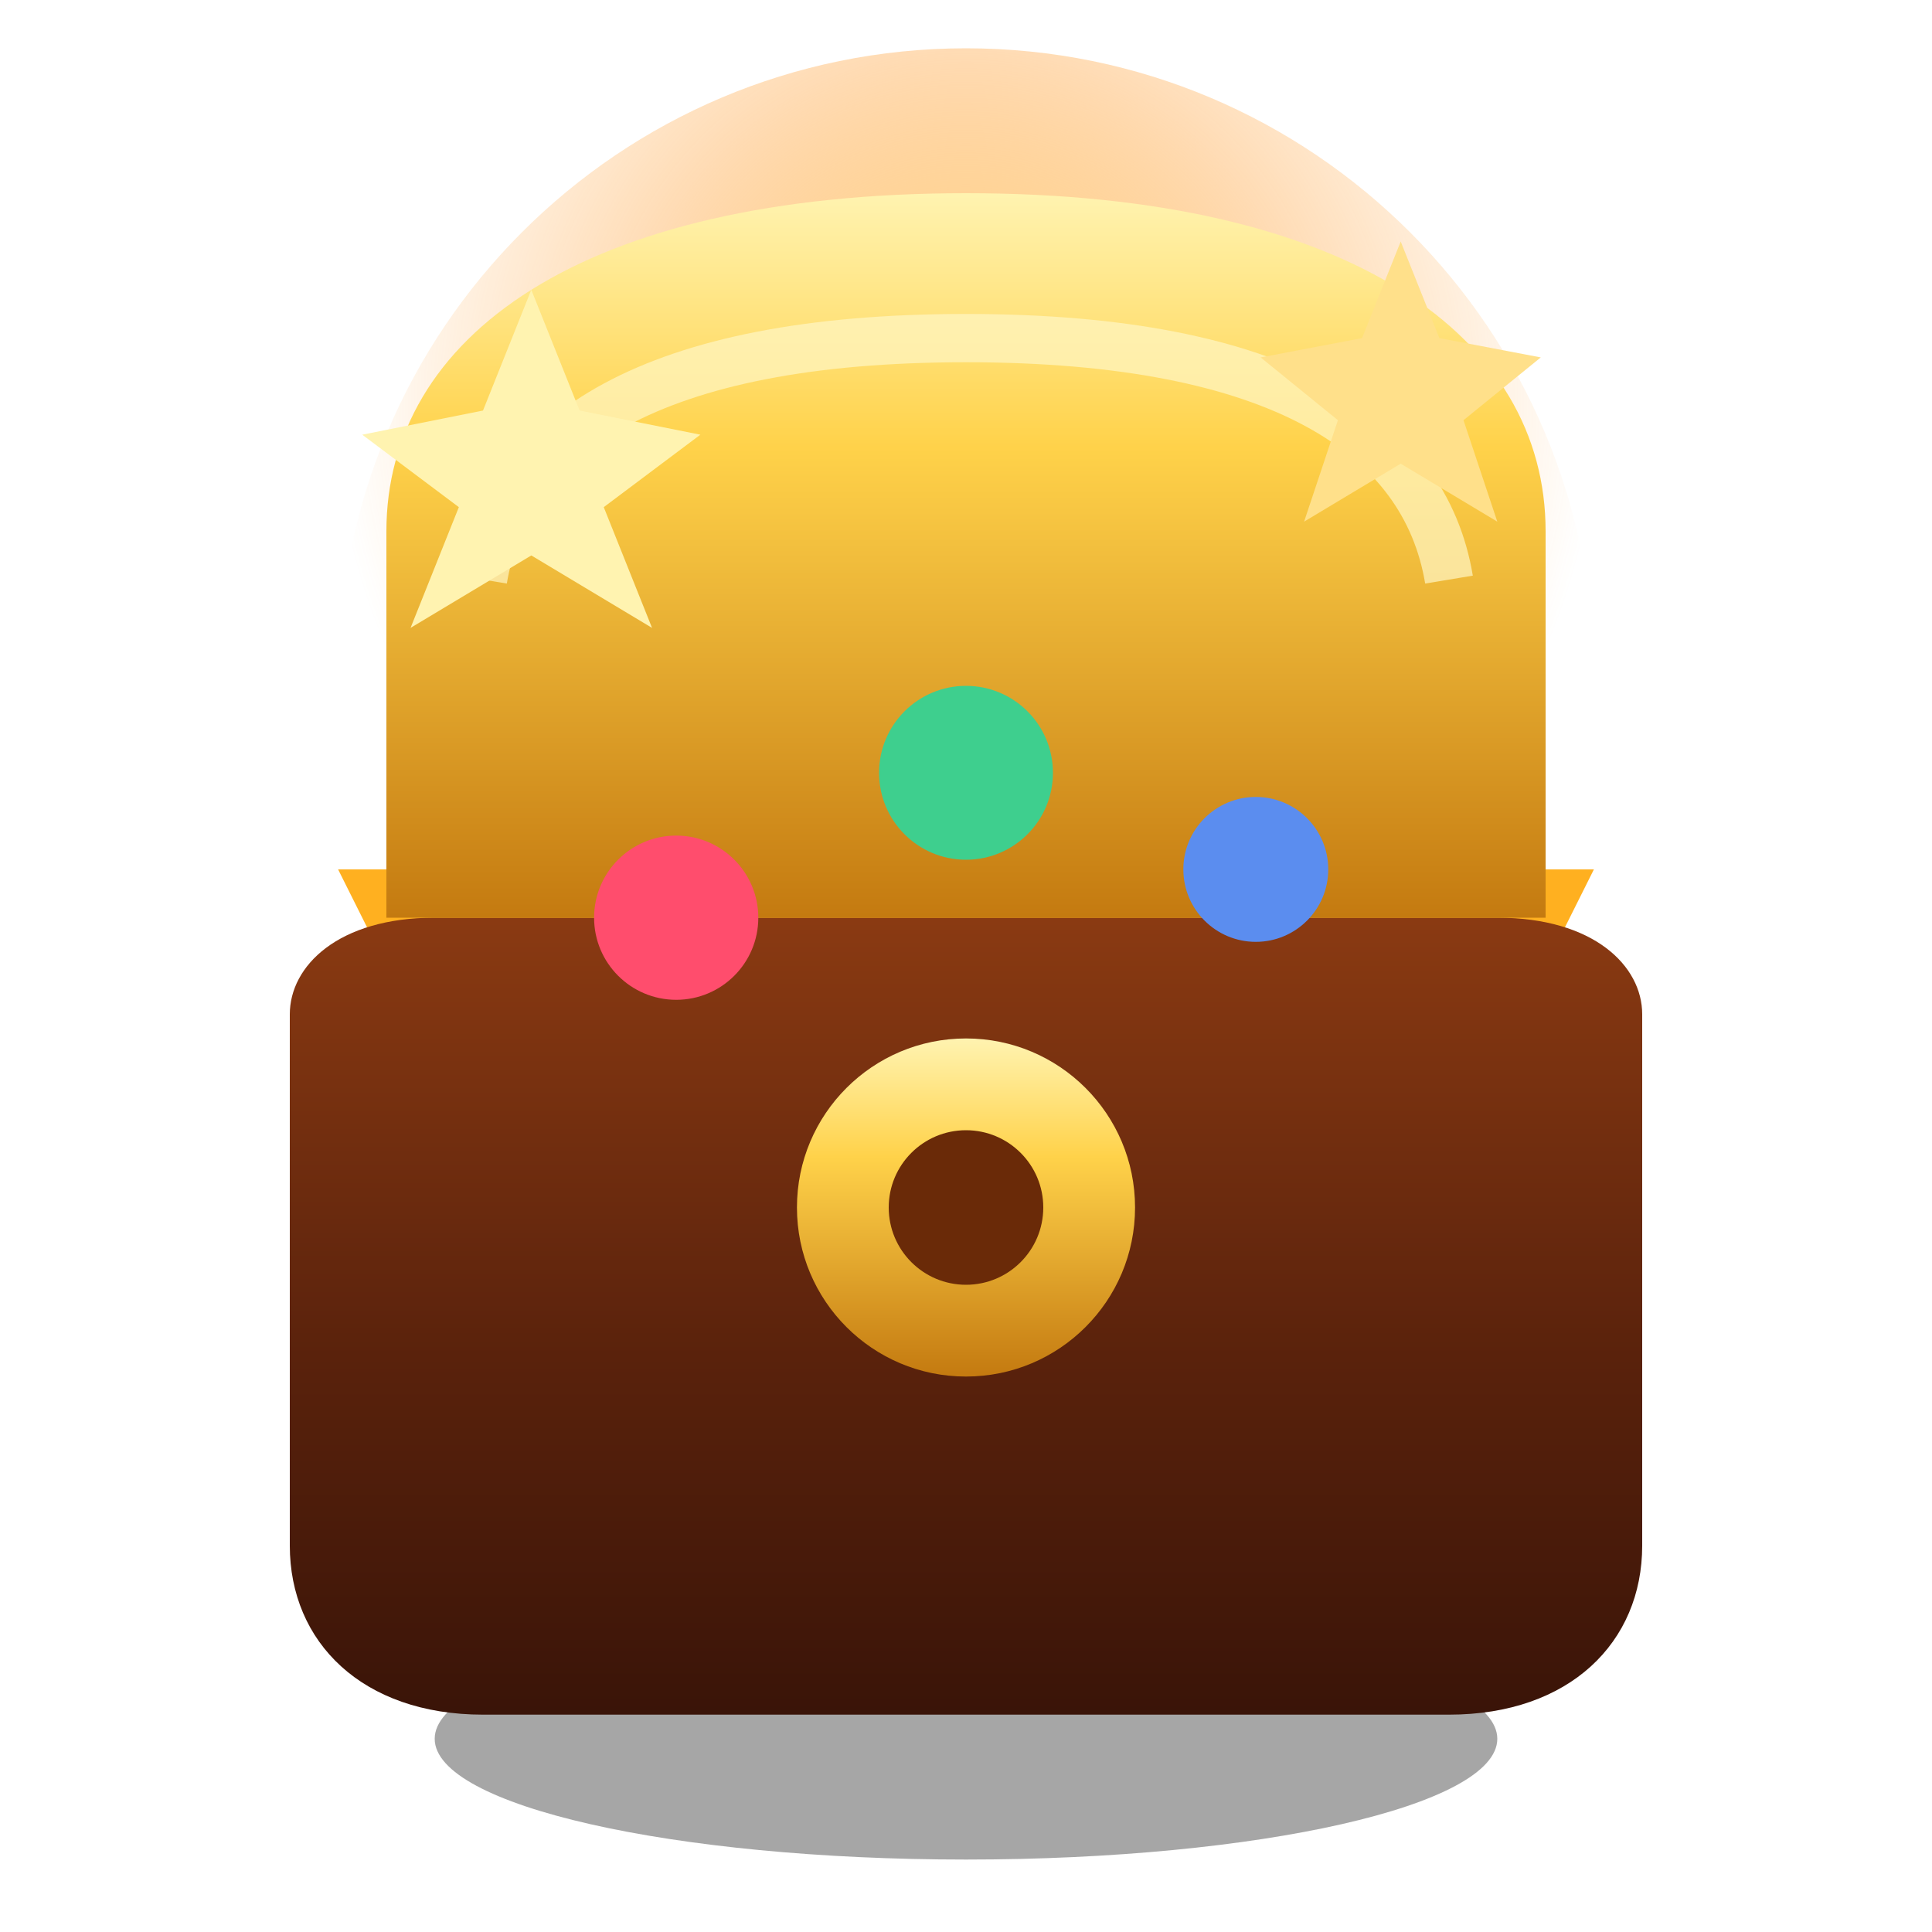
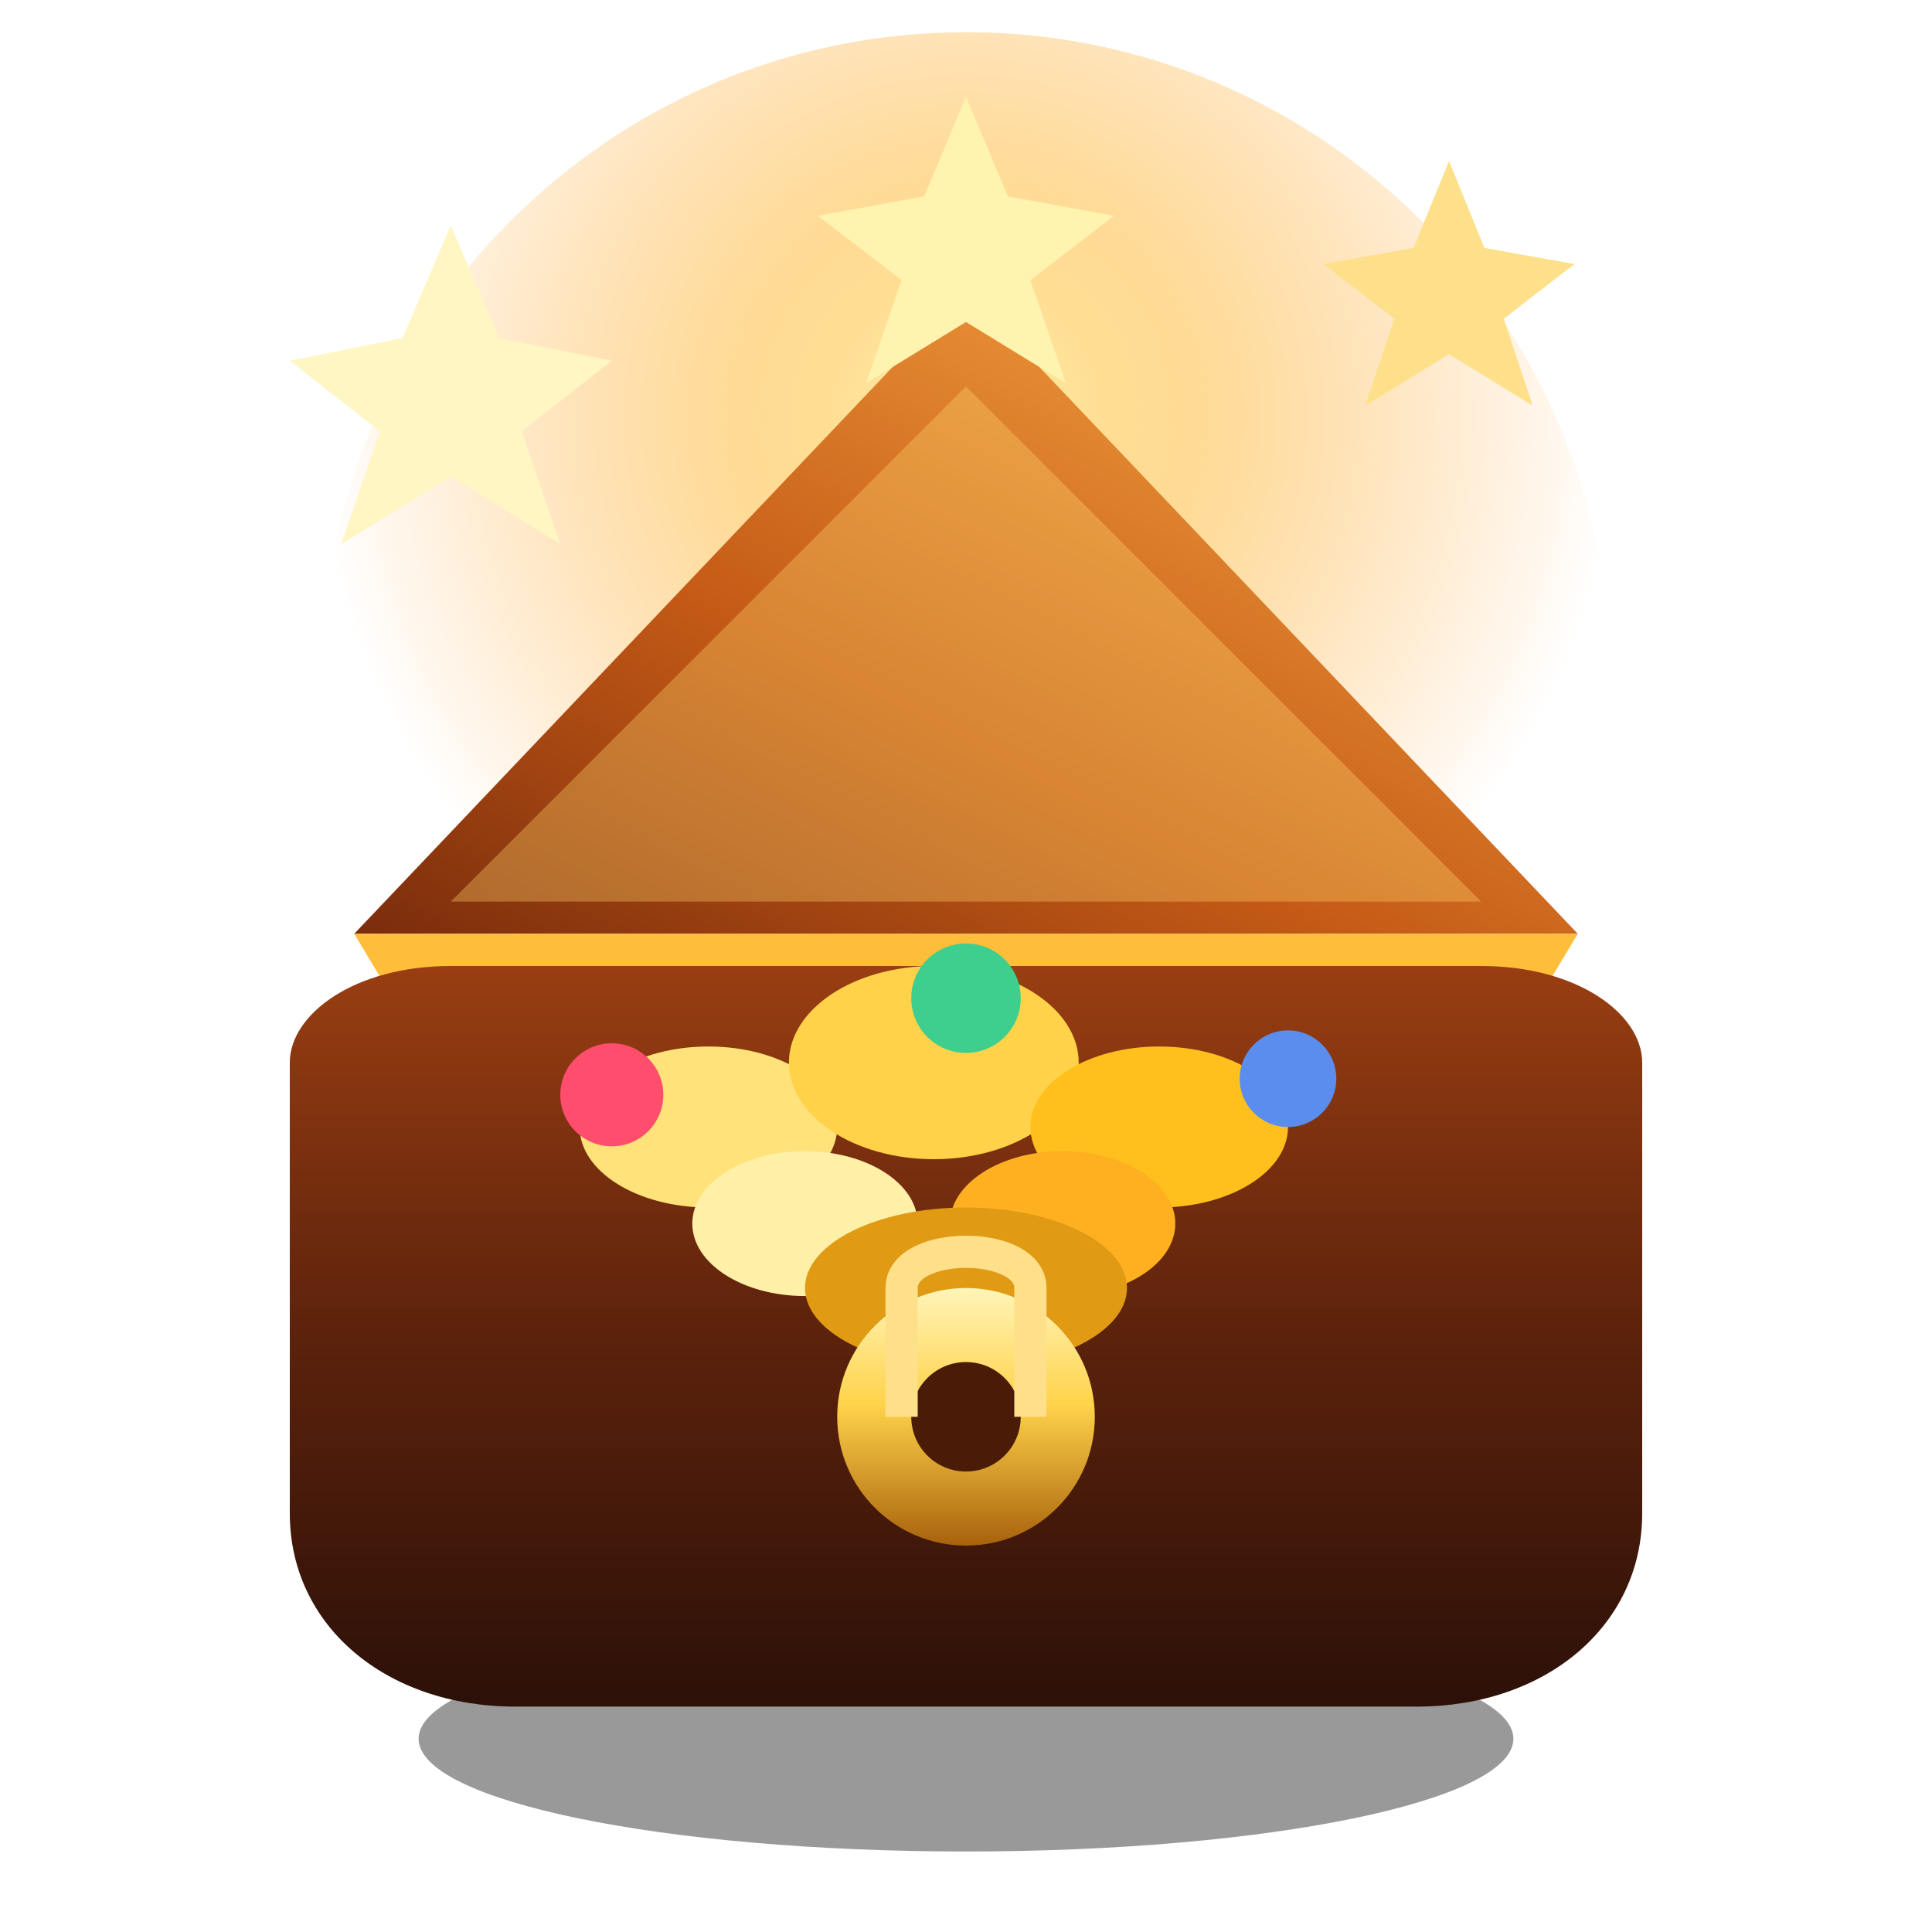
- <svg xmlns="http://www.w3.org/2000/svg" viewBox="0 0 80 80">
+ <svg xmlns="http://www.w3.org/2000/svg" viewBox="0 0 120 120">
  <defs>
-     <linearGradient id="wood" x1="0" y1="0" x2="0" y2="1">
-       <stop offset="0%" stop-color="#8a3a12" />
-       <stop offset="55%" stop-color="#5a220c" />
-       <stop offset="100%" stop-color="#3a1408" />
+     <linearGradient id="lid" x1="0" y1="1" x2="1" y2="0">
+       <stop offset="0%" stop-color="#7a2c0c" />
+       <stop offset="40%" stop-color="#c45a16" />
+       <stop offset="100%" stop-color="#ffb24a" />
    </linearGradient>
-     <linearGradient id="gold" x1="0" y1="0" x2="0" y2="1">
-       <stop offset="0%" stop-color="#fff3b0" />
-       <stop offset="35%" stop-color="#ffd24a" />
-       <stop offset="100%" stop-color="#c47a10" />
+     <linearGradient id="box" x1="0" y1="0" x2="0" y2="1">
+       <stop offset="0%" stop-color="#9a3e12" />
+       <stop offset="50%" stop-color="#5c220c" />
+       <stop offset="100%" stop-color="#2c1008" />
    </linearGradient>
-     <radialGradient id="glow" cx="50%" cy="28%">
-       <stop offset="0%" stop-color="#ffe08a" stop-opacity="0.95" />
-       <stop offset="55%" stop-color="#ff9a2a" stop-opacity="0.35" />
-       <stop offset="100%" stop-color="#ff9a2a" stop-opacity="0" />
+     <linearGradient id="trim" x1="0" y1="0" x2="0" y2="1">
+       <stop offset="0%" stop-color="#fff4b8" />
+       <stop offset="45%" stop-color="#ffd34a" />
+       <stop offset="100%" stop-color="#a8620c" />
+     </linearGradient>
+     <radialGradient id="halo" cx="50%" cy="30%">
+       <stop offset="0%" stop-color="#fff3b0" stop-opacity="0.95" />
+       <stop offset="40%" stop-color="#ffb020" stop-opacity="0.45" />
+       <stop offset="100%" stop-color="#ff8a00" stop-opacity="0" />
    </radialGradient>
  </defs>
-   <ellipse cx="40" cy="72" rx="22" ry="5" fill="#000" opacity="0.35" />
-   <circle cx="40" cy="28" r="26" fill="url(#glow)" />
-   <path d="M14 36h52l-4 8H18z" fill="#ffb020" />
-   <path d="M12 42c0-2 2-4 6-4h44c4 0 6 2 6 4v22c0 4-3 7-8 7H20c-5 0-8-3-8-7z" fill="url(#wood)" />
-   <path d="M12 48h56" stroke="url(#gold)" stroke-width="5" />
-   <path d="M18 42v29" stroke="url(#gold)" stroke-width="3.2" />
-   <path d="M62 42v29" stroke="url(#gold)" stroke-width="3.2" />
-   <path d="M16 22c0-8 8-14 24-14s24 6 24 14v16H16z" fill="url(#gold)" />
-   <path d="M20 24c1-6 7-10 20-10s19 4 20 10" fill="none" stroke="#fff6c4" stroke-width="2" opacity="0.7" />
-   <circle cx="40" cy="50" r="7" fill="url(#gold)" />
-   <circle cx="40" cy="50" r="3.2" fill="#6a2a08" />
-   <circle cx="28" cy="38" r="3.4" fill="#ff4d6d" />
-   <circle cx="52" cy="36" r="3" fill="#5b8def" />
-   <circle cx="40" cy="32" r="3.6" fill="#3ecf8e" />
-   <path d="M22 12l2 5 5 1-4 3 2 5-5-3-5 3 2-5-4-3 5-1z" fill="#fff3b0" />
-   <path d="M58 10l1.6 4 4.2.8-3.2 2.6 1.4 4.2-4-2.4-4 2.4 1.4-4.2-3.2-2.6 4.2-.8z" fill="#ffe08a" />
+   <ellipse cx="60" cy="108" rx="34" ry="7" fill="#000" opacity="0.4" />
+   <circle cx="60" cy="42" r="40" fill="url(#halo)" />
+   <path d="M22 58 L60 18 L98 58 Z" fill="url(#lid)" />
+   <path d="M28 56 L60 24 L92 56 Z" fill="#ffd36a" opacity="0.35" />
+   <path d="M22 58h76l-6 10H28z" fill="#ffbe3a" />
+   <path d="M18 66c0-3 4-6 10-6h64c6 0 10 3 10 6v28c0 7-6 12-14 12H32c-8 0-14-5-14-12z" fill="url(#box)" />
+   <path d="M18 74h84" stroke="url(#trim)" stroke-width="7" stroke-linecap="round" />
+   <path d="M30 62v42" stroke="url(#trim)" stroke-width="4" />
+   <path d="M90 62v42" stroke="url(#trim)" stroke-width="4" />
+   <path d="M24 96h72" stroke="url(#trim)" stroke-width="3.5" />
+   <ellipse cx="44" cy="70" rx="8" ry="5" fill="#ffe27a" />
+   <ellipse cx="58" cy="66" rx="9" ry="6" fill="#ffd24a" />
+   <ellipse cx="72" cy="70" rx="8" ry="5" fill="#ffc01e" />
+   <ellipse cx="50" cy="76" rx="7" ry="4.5" fill="#fff0a8" />
+   <ellipse cx="66" cy="76" rx="7" ry="4.5" fill="#ffb020" />
+   <ellipse cx="60" cy="80" rx="10" ry="5" fill="#e09a14" />
+   <circle cx="38" cy="68" r="3.2" fill="#ff4d6d" />
+   <circle cx="80" cy="67" r="3" fill="#5b8def" />
+   <circle cx="60" cy="62" r="3.4" fill="#3ecf8e" />
+   <circle cx="60" cy="88" r="8" fill="url(#trim)" />
+   <circle cx="60" cy="88" r="3.4" fill="#4a1c08" />
+   <path d="M56 88v-8c0-3 8-3 8 0v8" fill="none" stroke="#ffe08a" stroke-width="2" />
+   <path d="M28 14l3 7 7 1.4-5.6 4.4 2.4 7-6.8-4.2-6.8 4.2 2.4-7-5.6-4.4 7-1.4z" fill="#fff6c4" />
+   <path d="M90 10l2.2 5.4 5.6 1-4.4 3.4 1.8 5.4-5.2-3.2-5.2 3.2 1.8-5.4-4.4-3.4 5.6-1z" fill="#ffe08a" />
+   <path d="M60 6l2.6 6.2 6.6 1.2-5.2 4 2.2 6.4-6.2-3.8-6.2 3.8 2.2-6.4-5.2-4 6.6-1.2z" fill="#fff3b0" />
</svg>
